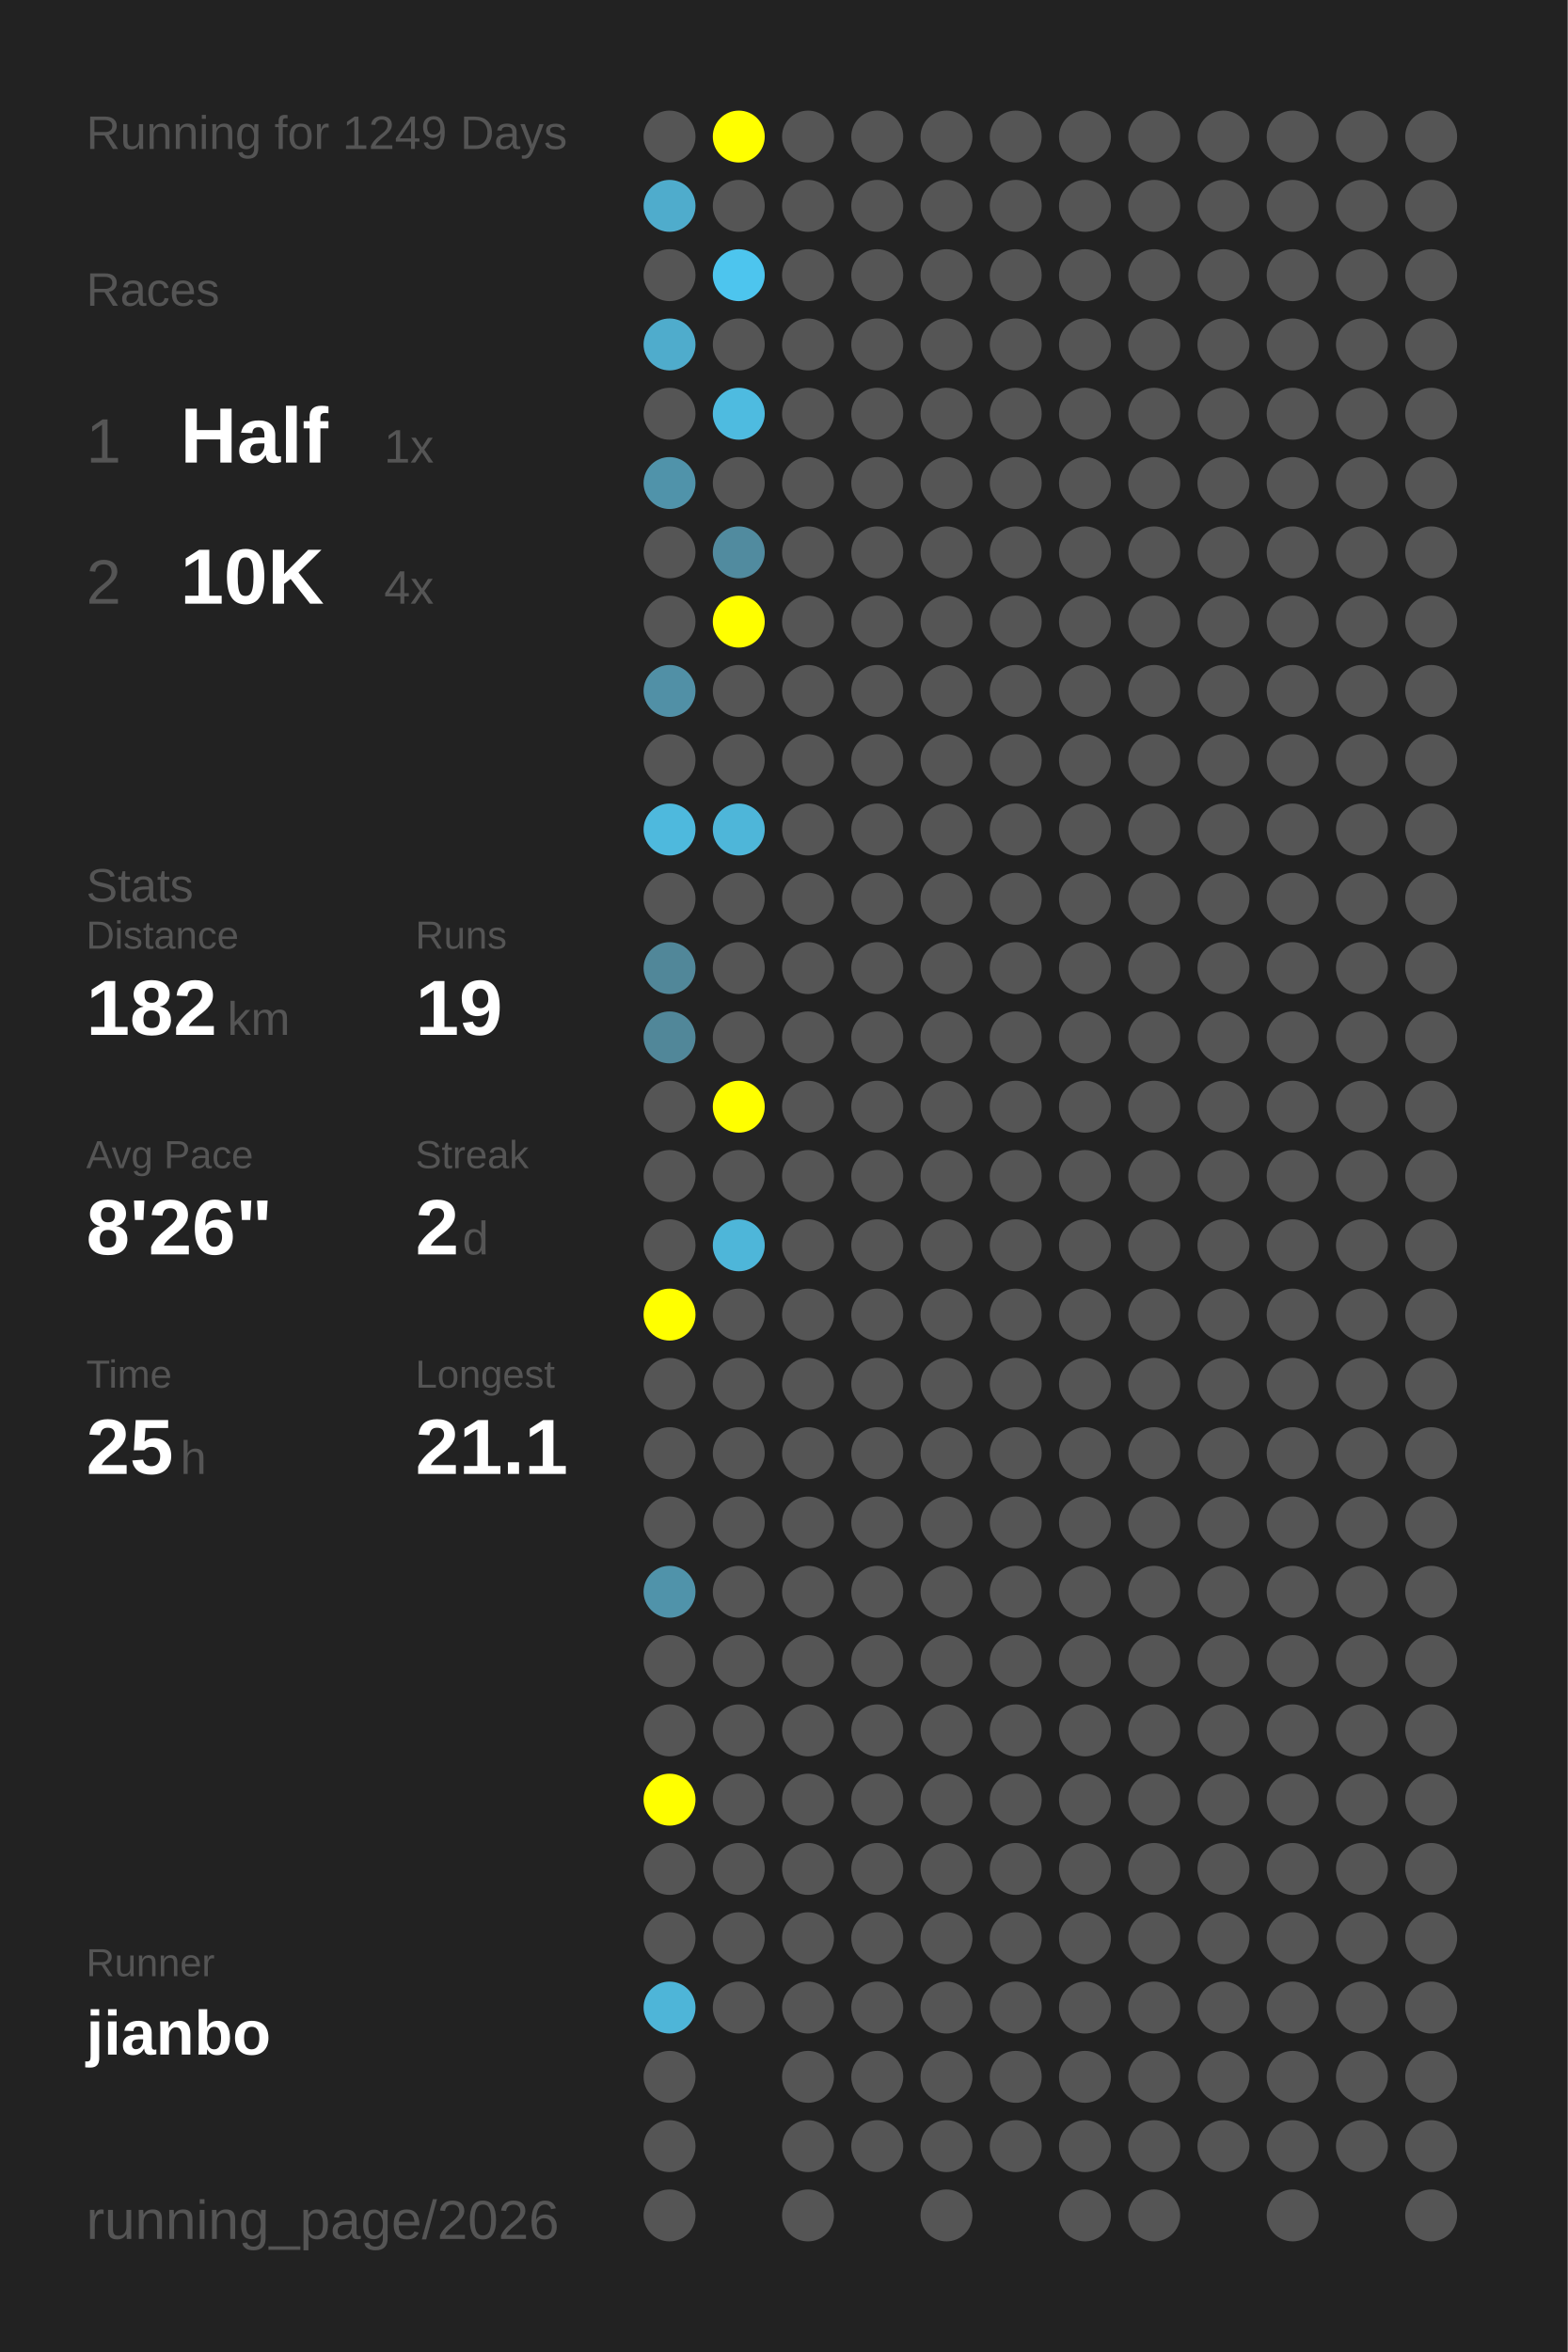
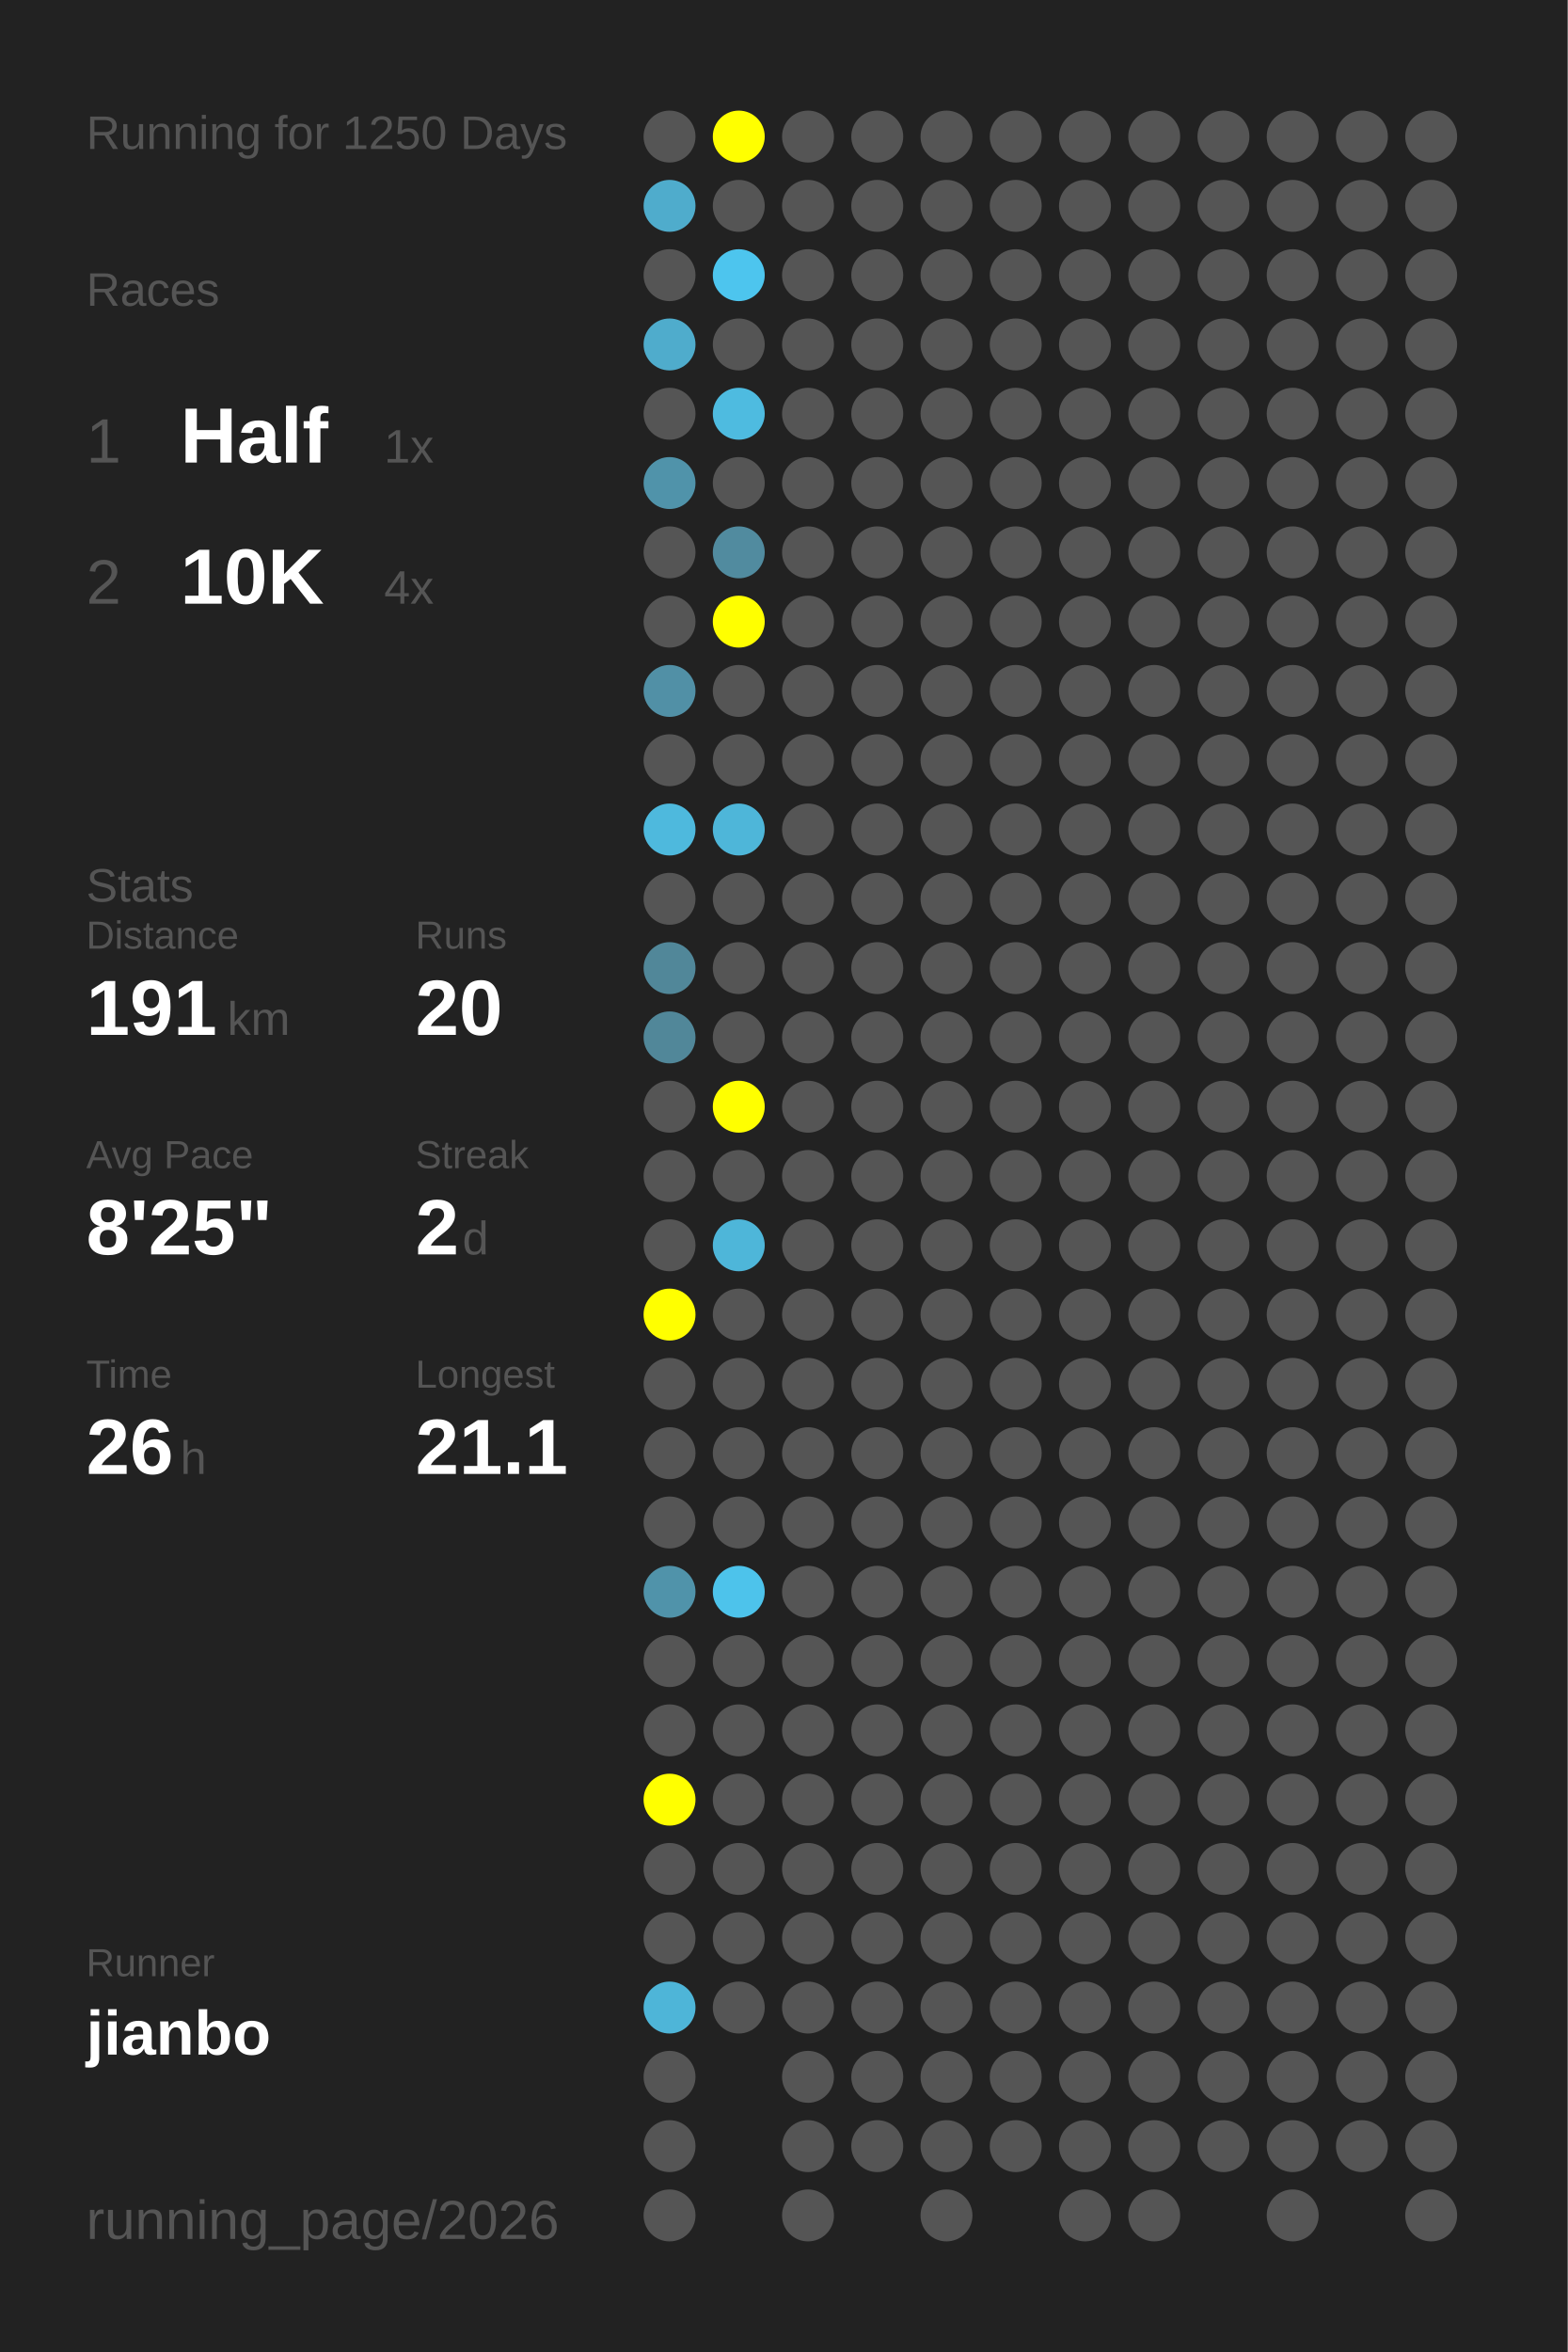
<svg xmlns="http://www.w3.org/2000/svg" baseProfile="full" height="300mm" version="1.1" viewBox="0,0,200,300" width="200mm">
  <defs />
  <rect fill="#222222" height="300" width="200" x="0" y="0" />
-   <text fill="#555555" style="font-size:6px; font-family:Arial;" x="11" y="19">Running for 1249 Days</text>
+   <text fill="#555555" style="font-size:6px; font-family:Arial;" x="11" y="19">Running for 1250 Days</text>
  <text fill="#555555" style="font-size:6px; font-family:Arial;" x="11" y="39">Races</text>
  <text fill="#555555" style="font-size:8px; font-family:Arial;" x="11" y="59">1</text>
  <text fill="#FFFFFF" style="font-size:10px; font-family:Arial; font-weight:bold;" x="23" y="59">Half</text>
  <text fill="#555555" style="font-size:6px; font-family:Arial;" x="49" y="59">1x</text>
  <text fill="#555555" style="font-size:8px; font-family:Arial;" x="11" y="77">2</text>
  <text fill="#FFFFFF" style="font-size:10px; font-family:Arial; font-weight:bold;" x="23" y="77">10K</text>
  <text fill="#555555" style="font-size:6px; font-family:Arial;" x="49" y="77">4x</text>
  <text fill="#555555" style="font-size:6px; font-family:Arial;" x="11" y="115">Stats</text>
  <text fill="#555555" style="font-size:5px; font-family:Arial;" x="11" y="121">Distance</text>
-   <text fill="#FFFFFF" style="font-size:10px; font-family:Arial; font-weight:bold;" x="11" y="132">182</text>
+   <text fill="#FFFFFF" style="font-size:10px; font-family:Arial; font-weight:bold;" x="11" y="132">191</text>
  <text fill="#555555" style="font-size:6px; font-family:Arial;" x="29" y="132">km</text>
  <text fill="#555555" style="font-size:5px; font-family:Arial;" x="53" y="121">Runs</text>
-   <text fill="#FFFFFF" style="font-size:10px; font-family:Arial; font-weight:bold;" x="53" y="132">19</text>
+   <text fill="#FFFFFF" style="font-size:10px; font-family:Arial; font-weight:bold;" x="53" y="132">20</text>
  <text fill="#555555" style="font-size:5px; font-family:Arial;" x="11" y="149">Avg Pace</text>
-   <text fill="#FFFFFF" style="font-size:10px; font-family:Arial; font-weight:bold;" x="11" y="160">8'26"</text>
+   <text fill="#FFFFFF" style="font-size:10px; font-family:Arial; font-weight:bold;" x="11" y="160">8'25"</text>
  <text fill="#555555" style="font-size:5px; font-family:Arial;" x="53" y="149">Streak</text>
  <text fill="#FFFFFF" style="font-size:10px; font-family:Arial; font-weight:bold;" x="53" y="160">2</text>
  <text fill="#555555" style="font-size:6px; font-family:Arial;" x="59" y="160">d</text>
  <text fill="#555555" style="font-size:5px; font-family:Arial;" x="11" y="177">Time</text>
-   <text fill="#FFFFFF" style="font-size:10px; font-family:Arial; font-weight:bold;" x="11" y="188">25</text>
+   <text fill="#FFFFFF" style="font-size:10px; font-family:Arial; font-weight:bold;" x="11" y="188">26</text>
  <text fill="#555555" style="font-size:6px; font-family:Arial;" x="23" y="188">h</text>
  <text fill="#555555" style="font-size:5px; font-family:Arial;" x="53" y="177">Longest</text>
  <text fill="#FFFFFF" style="font-size:10px; font-family:Arial; font-weight:bold;" x="53" y="188">21.1</text>
  <text fill="#555555" style="font-size:5px; font-family:Arial;" x="11" y="252.065">Runner</text>
  <text fill="#FFFFFF" style="font-size:8px; font-family:Arial; font-weight:bold;" x="11" y="262.065">jianbo</text>
  <text fill="#555555" style="font-size:7px; font-family:Arial;" x="11" y="285.581">running_page/2026</text>
  <circle cx="85.417" cy="17.419" fill="#555555" r="3.312" />
  <circle cx="85.417" cy="26.258" fill="#4faccc" r="3.312" />
  <circle cx="85.417" cy="35.097" fill="#555555" r="3.312" />
  <circle cx="85.417" cy="43.935" fill="#4faccc" r="3.312" />
  <circle cx="85.417" cy="52.774" fill="#555555" r="3.312" />
  <circle cx="85.417" cy="61.613" fill="#5093aa" r="3.312" />
  <circle cx="85.417" cy="70.452" fill="#555555" r="3.312" />
  <circle cx="85.417" cy="79.29" fill="#555555" r="3.312" />
  <circle cx="85.417" cy="88.129" fill="#5190a6" r="3.312" />
  <circle cx="85.417" cy="96.968" fill="#555555" r="3.312" />
  <circle cx="85.417" cy="105.806" fill="#4eb9dd" r="3.312" />
  <circle cx="85.417" cy="114.645" fill="#555555" r="3.312" />
  <circle cx="85.417" cy="123.484" fill="#518799" r="3.312" />
  <circle cx="85.417" cy="132.323" fill="#518799" r="3.312" />
  <circle cx="85.417" cy="141.161" fill="#555555" r="3.312" />
  <circle cx="85.417" cy="150" fill="#555555" r="3.312" />
  <circle cx="85.417" cy="158.839" fill="#555555" r="3.312" />
  <circle cx="85.417" cy="167.677" fill="#FFFF00" r="3.312" />
  <circle cx="85.417" cy="176.516" fill="#555555" r="3.312" />
  <circle cx="85.417" cy="185.355" fill="#555555" r="3.312" />
  <circle cx="85.417" cy="194.194" fill="#555555" r="3.312" />
  <circle cx="85.417" cy="203.032" fill="#5093aa" r="3.312" />
  <circle cx="85.417" cy="211.871" fill="#555555" r="3.312" />
  <circle cx="85.417" cy="220.71" fill="#555555" r="3.312" />
  <circle cx="85.417" cy="229.548" fill="#FFFF00" r="3.312" />
  <circle cx="85.417" cy="238.387" fill="#555555" r="3.312" />
  <circle cx="85.417" cy="247.226" fill="#555555" r="3.312" />
  <circle cx="85.417" cy="256.065" fill="#4eb5d8" r="3.312" />
  <circle cx="85.417" cy="264.903" fill="#555555" r="3.312" />
  <circle cx="85.417" cy="273.742" fill="#555555" r="3.312" />
  <circle cx="85.417" cy="282.581" fill="#555555" r="3.312" />
  <circle cx="94.25" cy="17.419" fill="#FFFF00" r="3.312" />
  <circle cx="94.25" cy="26.258" fill="#555555" r="3.312" />
  <circle cx="94.25" cy="35.097" fill="#4dc5ee" r="3.312" />
  <circle cx="94.25" cy="43.935" fill="#555555" r="3.312" />
  <circle cx="94.25" cy="52.774" fill="#4ebbe0" r="3.312" />
  <circle cx="94.25" cy="61.613" fill="#555555" r="3.312" />
  <circle cx="94.25" cy="70.452" fill="#518b9f" r="3.312" />
  <circle cx="94.25" cy="79.29" fill="#FFFF00" r="3.312" />
  <circle cx="94.25" cy="88.129" fill="#555555" r="3.312" />
  <circle cx="94.25" cy="96.968" fill="#555555" r="3.312" />
  <circle cx="94.25" cy="105.806" fill="#4eb6d9" r="3.312" />
  <circle cx="94.25" cy="114.645" fill="#555555" r="3.312" />
  <circle cx="94.25" cy="123.484" fill="#555555" r="3.312" />
  <circle cx="94.25" cy="132.323" fill="#555555" r="3.312" />
  <circle cx="94.25" cy="141.161" fill="#FFFF00" r="3.312" />
  <circle cx="94.25" cy="150" fill="#555555" r="3.312" />
  <circle cx="94.25" cy="158.839" fill="#4eb6d9" r="3.312" />
  <circle cx="94.25" cy="167.677" fill="#555555" r="3.312" />
  <circle cx="94.25" cy="176.516" fill="#555555" r="3.312" />
  <circle cx="94.25" cy="185.355" fill="#555555" r="3.312" />
  <circle cx="94.25" cy="194.194" fill="#555555" r="3.312" />
-   <circle cx="94.25" cy="203.032" fill="#555555" r="3.312" />
+   <circle cx="94.25" cy="203.032" fill="#4dc3eb" r="3.312" />
  <circle cx="94.25" cy="211.871" fill="#555555" r="3.312" />
  <circle cx="94.25" cy="220.71" fill="#555555" r="3.312" />
  <circle cx="94.25" cy="229.548" fill="#555555" r="3.312" />
  <circle cx="94.25" cy="238.387" fill="#555555" r="3.312" />
  <circle cx="94.25" cy="247.226" fill="#555555" r="3.312" />
  <circle cx="94.25" cy="256.065" fill="#555555" r="3.312" />
  <circle cx="103.083" cy="17.419" fill="#555555" r="3.312" />
  <circle cx="103.083" cy="26.258" fill="#555555" r="3.312" />
  <circle cx="103.083" cy="35.097" fill="#555555" r="3.312" />
  <circle cx="103.083" cy="43.935" fill="#555555" r="3.312" />
  <circle cx="103.083" cy="52.774" fill="#555555" r="3.312" />
  <circle cx="103.083" cy="61.613" fill="#555555" r="3.312" />
  <circle cx="103.083" cy="70.452" fill="#555555" r="3.312" />
  <circle cx="103.083" cy="79.29" fill="#555555" r="3.312" />
  <circle cx="103.083" cy="88.129" fill="#555555" r="3.312" />
  <circle cx="103.083" cy="96.968" fill="#555555" r="3.312" />
  <circle cx="103.083" cy="105.806" fill="#555555" r="3.312" />
  <circle cx="103.083" cy="114.645" fill="#555555" r="3.312" />
  <circle cx="103.083" cy="123.484" fill="#555555" r="3.312" />
  <circle cx="103.083" cy="132.323" fill="#555555" r="3.312" />
  <circle cx="103.083" cy="141.161" fill="#555555" r="3.312" />
  <circle cx="103.083" cy="150" fill="#555555" r="3.312" />
  <circle cx="103.083" cy="158.839" fill="#555555" r="3.312" />
  <circle cx="103.083" cy="167.677" fill="#555555" r="3.312" />
  <circle cx="103.083" cy="176.516" fill="#555555" r="3.312" />
  <circle cx="103.083" cy="185.355" fill="#555555" r="3.312" />
  <circle cx="103.083" cy="194.194" fill="#555555" r="3.312" />
  <circle cx="103.083" cy="203.032" fill="#555555" r="3.312" />
  <circle cx="103.083" cy="211.871" fill="#555555" r="3.312" />
  <circle cx="103.083" cy="220.71" fill="#555555" r="3.312" />
  <circle cx="103.083" cy="229.548" fill="#555555" r="3.312" />
  <circle cx="103.083" cy="238.387" fill="#555555" r="3.312" />
  <circle cx="103.083" cy="247.226" fill="#555555" r="3.312" />
  <circle cx="103.083" cy="256.065" fill="#555555" r="3.312" />
  <circle cx="103.083" cy="264.903" fill="#555555" r="3.312" />
  <circle cx="103.083" cy="273.742" fill="#555555" r="3.312" />
  <circle cx="103.083" cy="282.581" fill="#555555" r="3.312" />
  <circle cx="111.917" cy="17.419" fill="#555555" r="3.312" />
  <circle cx="111.917" cy="26.258" fill="#555555" r="3.312" />
  <circle cx="111.917" cy="35.097" fill="#555555" r="3.312" />
  <circle cx="111.917" cy="43.935" fill="#555555" r="3.312" />
  <circle cx="111.917" cy="52.774" fill="#555555" r="3.312" />
  <circle cx="111.917" cy="61.613" fill="#555555" r="3.312" />
  <circle cx="111.917" cy="70.452" fill="#555555" r="3.312" />
  <circle cx="111.917" cy="79.29" fill="#555555" r="3.312" />
  <circle cx="111.917" cy="88.129" fill="#555555" r="3.312" />
  <circle cx="111.917" cy="96.968" fill="#555555" r="3.312" />
  <circle cx="111.917" cy="105.806" fill="#555555" r="3.312" />
  <circle cx="111.917" cy="114.645" fill="#555555" r="3.312" />
  <circle cx="111.917" cy="123.484" fill="#555555" r="3.312" />
  <circle cx="111.917" cy="132.323" fill="#555555" r="3.312" />
  <circle cx="111.917" cy="141.161" fill="#555555" r="3.312" />
  <circle cx="111.917" cy="150" fill="#555555" r="3.312" />
  <circle cx="111.917" cy="158.839" fill="#555555" r="3.312" />
  <circle cx="111.917" cy="167.677" fill="#555555" r="3.312" />
  <circle cx="111.917" cy="176.516" fill="#555555" r="3.312" />
  <circle cx="111.917" cy="185.355" fill="#555555" r="3.312" />
  <circle cx="111.917" cy="194.194" fill="#555555" r="3.312" />
  <circle cx="111.917" cy="203.032" fill="#555555" r="3.312" />
  <circle cx="111.917" cy="211.871" fill="#555555" r="3.312" />
  <circle cx="111.917" cy="220.71" fill="#555555" r="3.312" />
  <circle cx="111.917" cy="229.548" fill="#555555" r="3.312" />
  <circle cx="111.917" cy="238.387" fill="#555555" r="3.312" />
  <circle cx="111.917" cy="247.226" fill="#555555" r="3.312" />
  <circle cx="111.917" cy="256.065" fill="#555555" r="3.312" />
  <circle cx="111.917" cy="264.903" fill="#555555" r="3.312" />
  <circle cx="111.917" cy="273.742" fill="#555555" r="3.312" />
  <circle cx="120.75" cy="17.419" fill="#555555" r="3.312" />
  <circle cx="120.75" cy="26.258" fill="#555555" r="3.312" />
  <circle cx="120.75" cy="35.097" fill="#555555" r="3.312" />
  <circle cx="120.75" cy="43.935" fill="#555555" r="3.312" />
  <circle cx="120.75" cy="52.774" fill="#555555" r="3.312" />
  <circle cx="120.75" cy="61.613" fill="#555555" r="3.312" />
  <circle cx="120.75" cy="70.452" fill="#555555" r="3.312" />
  <circle cx="120.75" cy="79.29" fill="#555555" r="3.312" />
  <circle cx="120.75" cy="88.129" fill="#555555" r="3.312" />
  <circle cx="120.75" cy="96.968" fill="#555555" r="3.312" />
  <circle cx="120.75" cy="105.806" fill="#555555" r="3.312" />
  <circle cx="120.75" cy="114.645" fill="#555555" r="3.312" />
  <circle cx="120.75" cy="123.484" fill="#555555" r="3.312" />
  <circle cx="120.75" cy="132.323" fill="#555555" r="3.312" />
  <circle cx="120.75" cy="141.161" fill="#555555" r="3.312" />
  <circle cx="120.75" cy="150" fill="#555555" r="3.312" />
  <circle cx="120.75" cy="158.839" fill="#555555" r="3.312" />
  <circle cx="120.75" cy="167.677" fill="#555555" r="3.312" />
  <circle cx="120.75" cy="176.516" fill="#555555" r="3.312" />
  <circle cx="120.75" cy="185.355" fill="#555555" r="3.312" />
  <circle cx="120.75" cy="194.194" fill="#555555" r="3.312" />
  <circle cx="120.75" cy="203.032" fill="#555555" r="3.312" />
  <circle cx="120.75" cy="211.871" fill="#555555" r="3.312" />
  <circle cx="120.75" cy="220.71" fill="#555555" r="3.312" />
  <circle cx="120.75" cy="229.548" fill="#555555" r="3.312" />
  <circle cx="120.75" cy="238.387" fill="#555555" r="3.312" />
  <circle cx="120.75" cy="247.226" fill="#555555" r="3.312" />
  <circle cx="120.75" cy="256.065" fill="#555555" r="3.312" />
  <circle cx="120.75" cy="264.903" fill="#555555" r="3.312" />
  <circle cx="120.75" cy="273.742" fill="#555555" r="3.312" />
  <circle cx="120.75" cy="282.581" fill="#555555" r="3.312" />
  <circle cx="129.583" cy="17.419" fill="#555555" r="3.312" />
  <circle cx="129.583" cy="26.258" fill="#555555" r="3.312" />
  <circle cx="129.583" cy="35.097" fill="#555555" r="3.312" />
  <circle cx="129.583" cy="43.935" fill="#555555" r="3.312" />
  <circle cx="129.583" cy="52.774" fill="#555555" r="3.312" />
  <circle cx="129.583" cy="61.613" fill="#555555" r="3.312" />
  <circle cx="129.583" cy="70.452" fill="#555555" r="3.312" />
  <circle cx="129.583" cy="79.29" fill="#555555" r="3.312" />
  <circle cx="129.583" cy="88.129" fill="#555555" r="3.312" />
  <circle cx="129.583" cy="96.968" fill="#555555" r="3.312" />
  <circle cx="129.583" cy="105.806" fill="#555555" r="3.312" />
  <circle cx="129.583" cy="114.645" fill="#555555" r="3.312" />
  <circle cx="129.583" cy="123.484" fill="#555555" r="3.312" />
  <circle cx="129.583" cy="132.323" fill="#555555" r="3.312" />
  <circle cx="129.583" cy="141.161" fill="#555555" r="3.312" />
  <circle cx="129.583" cy="150" fill="#555555" r="3.312" />
  <circle cx="129.583" cy="158.839" fill="#555555" r="3.312" />
  <circle cx="129.583" cy="167.677" fill="#555555" r="3.312" />
  <circle cx="129.583" cy="176.516" fill="#555555" r="3.312" />
  <circle cx="129.583" cy="185.355" fill="#555555" r="3.312" />
  <circle cx="129.583" cy="194.194" fill="#555555" r="3.312" />
  <circle cx="129.583" cy="203.032" fill="#555555" r="3.312" />
  <circle cx="129.583" cy="211.871" fill="#555555" r="3.312" />
  <circle cx="129.583" cy="220.71" fill="#555555" r="3.312" />
  <circle cx="129.583" cy="229.548" fill="#555555" r="3.312" />
  <circle cx="129.583" cy="238.387" fill="#555555" r="3.312" />
  <circle cx="129.583" cy="247.226" fill="#555555" r="3.312" />
  <circle cx="129.583" cy="256.065" fill="#555555" r="3.312" />
  <circle cx="129.583" cy="264.903" fill="#555555" r="3.312" />
  <circle cx="129.583" cy="273.742" fill="#555555" r="3.312" />
  <circle cx="138.417" cy="17.419" fill="#555555" r="3.312" />
  <circle cx="138.417" cy="26.258" fill="#555555" r="3.312" />
  <circle cx="138.417" cy="35.097" fill="#555555" r="3.312" />
  <circle cx="138.417" cy="43.935" fill="#555555" r="3.312" />
  <circle cx="138.417" cy="52.774" fill="#555555" r="3.312" />
  <circle cx="138.417" cy="61.613" fill="#555555" r="3.312" />
  <circle cx="138.417" cy="70.452" fill="#555555" r="3.312" />
  <circle cx="138.417" cy="79.29" fill="#555555" r="3.312" />
  <circle cx="138.417" cy="88.129" fill="#555555" r="3.312" />
  <circle cx="138.417" cy="96.968" fill="#555555" r="3.312" />
  <circle cx="138.417" cy="105.806" fill="#555555" r="3.312" />
  <circle cx="138.417" cy="114.645" fill="#555555" r="3.312" />
  <circle cx="138.417" cy="123.484" fill="#555555" r="3.312" />
  <circle cx="138.417" cy="132.323" fill="#555555" r="3.312" />
  <circle cx="138.417" cy="141.161" fill="#555555" r="3.312" />
  <circle cx="138.417" cy="150" fill="#555555" r="3.312" />
  <circle cx="138.417" cy="158.839" fill="#555555" r="3.312" />
  <circle cx="138.417" cy="167.677" fill="#555555" r="3.312" />
  <circle cx="138.417" cy="176.516" fill="#555555" r="3.312" />
  <circle cx="138.417" cy="185.355" fill="#555555" r="3.312" />
  <circle cx="138.417" cy="194.194" fill="#555555" r="3.312" />
  <circle cx="138.417" cy="203.032" fill="#555555" r="3.312" />
  <circle cx="138.417" cy="211.871" fill="#555555" r="3.312" />
  <circle cx="138.417" cy="220.71" fill="#555555" r="3.312" />
  <circle cx="138.417" cy="229.548" fill="#555555" r="3.312" />
  <circle cx="138.417" cy="238.387" fill="#555555" r="3.312" />
  <circle cx="138.417" cy="247.226" fill="#555555" r="3.312" />
  <circle cx="138.417" cy="256.065" fill="#555555" r="3.312" />
  <circle cx="138.417" cy="264.903" fill="#555555" r="3.312" />
  <circle cx="138.417" cy="273.742" fill="#555555" r="3.312" />
  <circle cx="138.417" cy="282.581" fill="#555555" r="3.312" />
  <circle cx="147.25" cy="17.419" fill="#555555" r="3.312" />
  <circle cx="147.25" cy="26.258" fill="#555555" r="3.312" />
  <circle cx="147.25" cy="35.097" fill="#555555" r="3.312" />
  <circle cx="147.25" cy="43.935" fill="#555555" r="3.312" />
  <circle cx="147.25" cy="52.774" fill="#555555" r="3.312" />
  <circle cx="147.25" cy="61.613" fill="#555555" r="3.312" />
  <circle cx="147.25" cy="70.452" fill="#555555" r="3.312" />
  <circle cx="147.25" cy="79.29" fill="#555555" r="3.312" />
  <circle cx="147.25" cy="88.129" fill="#555555" r="3.312" />
  <circle cx="147.25" cy="96.968" fill="#555555" r="3.312" />
  <circle cx="147.25" cy="105.806" fill="#555555" r="3.312" />
  <circle cx="147.25" cy="114.645" fill="#555555" r="3.312" />
  <circle cx="147.25" cy="123.484" fill="#555555" r="3.312" />
  <circle cx="147.25" cy="132.323" fill="#555555" r="3.312" />
  <circle cx="147.25" cy="141.161" fill="#555555" r="3.312" />
  <circle cx="147.25" cy="150" fill="#555555" r="3.312" />
  <circle cx="147.25" cy="158.839" fill="#555555" r="3.312" />
  <circle cx="147.25" cy="167.677" fill="#555555" r="3.312" />
  <circle cx="147.25" cy="176.516" fill="#555555" r="3.312" />
  <circle cx="147.25" cy="185.355" fill="#555555" r="3.312" />
  <circle cx="147.25" cy="194.194" fill="#555555" r="3.312" />
  <circle cx="147.25" cy="203.032" fill="#555555" r="3.312" />
  <circle cx="147.25" cy="211.871" fill="#555555" r="3.312" />
  <circle cx="147.25" cy="220.71" fill="#555555" r="3.312" />
  <circle cx="147.25" cy="229.548" fill="#555555" r="3.312" />
  <circle cx="147.25" cy="238.387" fill="#555555" r="3.312" />
  <circle cx="147.25" cy="247.226" fill="#555555" r="3.312" />
  <circle cx="147.25" cy="256.065" fill="#555555" r="3.312" />
  <circle cx="147.25" cy="264.903" fill="#555555" r="3.312" />
  <circle cx="147.25" cy="273.742" fill="#555555" r="3.312" />
  <circle cx="147.25" cy="282.581" fill="#555555" r="3.312" />
  <circle cx="156.083" cy="17.419" fill="#555555" r="3.312" />
  <circle cx="156.083" cy="26.258" fill="#555555" r="3.312" />
  <circle cx="156.083" cy="35.097" fill="#555555" r="3.312" />
  <circle cx="156.083" cy="43.935" fill="#555555" r="3.312" />
  <circle cx="156.083" cy="52.774" fill="#555555" r="3.312" />
  <circle cx="156.083" cy="61.613" fill="#555555" r="3.312" />
  <circle cx="156.083" cy="70.452" fill="#555555" r="3.312" />
  <circle cx="156.083" cy="79.29" fill="#555555" r="3.312" />
  <circle cx="156.083" cy="88.129" fill="#555555" r="3.312" />
  <circle cx="156.083" cy="96.968" fill="#555555" r="3.312" />
  <circle cx="156.083" cy="105.806" fill="#555555" r="3.312" />
  <circle cx="156.083" cy="114.645" fill="#555555" r="3.312" />
  <circle cx="156.083" cy="123.484" fill="#555555" r="3.312" />
  <circle cx="156.083" cy="132.323" fill="#555555" r="3.312" />
  <circle cx="156.083" cy="141.161" fill="#555555" r="3.312" />
  <circle cx="156.083" cy="150" fill="#555555" r="3.312" />
  <circle cx="156.083" cy="158.839" fill="#555555" r="3.312" />
  <circle cx="156.083" cy="167.677" fill="#555555" r="3.312" />
  <circle cx="156.083" cy="176.516" fill="#555555" r="3.312" />
  <circle cx="156.083" cy="185.355" fill="#555555" r="3.312" />
  <circle cx="156.083" cy="194.194" fill="#555555" r="3.312" />
  <circle cx="156.083" cy="203.032" fill="#555555" r="3.312" />
  <circle cx="156.083" cy="211.871" fill="#555555" r="3.312" />
  <circle cx="156.083" cy="220.71" fill="#555555" r="3.312" />
  <circle cx="156.083" cy="229.548" fill="#555555" r="3.312" />
  <circle cx="156.083" cy="238.387" fill="#555555" r="3.312" />
  <circle cx="156.083" cy="247.226" fill="#555555" r="3.312" />
  <circle cx="156.083" cy="256.065" fill="#555555" r="3.312" />
  <circle cx="156.083" cy="264.903" fill="#555555" r="3.312" />
  <circle cx="156.083" cy="273.742" fill="#555555" r="3.312" />
  <circle cx="164.917" cy="17.419" fill="#555555" r="3.312" />
  <circle cx="164.917" cy="26.258" fill="#555555" r="3.312" />
  <circle cx="164.917" cy="35.097" fill="#555555" r="3.312" />
  <circle cx="164.917" cy="43.935" fill="#555555" r="3.312" />
  <circle cx="164.917" cy="52.774" fill="#555555" r="3.312" />
  <circle cx="164.917" cy="61.613" fill="#555555" r="3.312" />
  <circle cx="164.917" cy="70.452" fill="#555555" r="3.312" />
  <circle cx="164.917" cy="79.29" fill="#555555" r="3.312" />
  <circle cx="164.917" cy="88.129" fill="#555555" r="3.312" />
  <circle cx="164.917" cy="96.968" fill="#555555" r="3.312" />
  <circle cx="164.917" cy="105.806" fill="#555555" r="3.312" />
  <circle cx="164.917" cy="114.645" fill="#555555" r="3.312" />
  <circle cx="164.917" cy="123.484" fill="#555555" r="3.312" />
  <circle cx="164.917" cy="132.323" fill="#555555" r="3.312" />
  <circle cx="164.917" cy="141.161" fill="#555555" r="3.312" />
  <circle cx="164.917" cy="150" fill="#555555" r="3.312" />
  <circle cx="164.917" cy="158.839" fill="#555555" r="3.312" />
  <circle cx="164.917" cy="167.677" fill="#555555" r="3.312" />
  <circle cx="164.917" cy="176.516" fill="#555555" r="3.312" />
  <circle cx="164.917" cy="185.355" fill="#555555" r="3.312" />
  <circle cx="164.917" cy="194.194" fill="#555555" r="3.312" />
  <circle cx="164.917" cy="203.032" fill="#555555" r="3.312" />
  <circle cx="164.917" cy="211.871" fill="#555555" r="3.312" />
  <circle cx="164.917" cy="220.71" fill="#555555" r="3.312" />
  <circle cx="164.917" cy="229.548" fill="#555555" r="3.312" />
  <circle cx="164.917" cy="238.387" fill="#555555" r="3.312" />
  <circle cx="164.917" cy="247.226" fill="#555555" r="3.312" />
  <circle cx="164.917" cy="256.065" fill="#555555" r="3.312" />
  <circle cx="164.917" cy="264.903" fill="#555555" r="3.312" />
  <circle cx="164.917" cy="273.742" fill="#555555" r="3.312" />
  <circle cx="164.917" cy="282.581" fill="#555555" r="3.312" />
  <circle cx="173.75" cy="17.419" fill="#555555" r="3.312" />
  <circle cx="173.75" cy="26.258" fill="#555555" r="3.312" />
  <circle cx="173.75" cy="35.097" fill="#555555" r="3.312" />
  <circle cx="173.75" cy="43.935" fill="#555555" r="3.312" />
  <circle cx="173.75" cy="52.774" fill="#555555" r="3.312" />
  <circle cx="173.75" cy="61.613" fill="#555555" r="3.312" />
  <circle cx="173.75" cy="70.452" fill="#555555" r="3.312" />
  <circle cx="173.75" cy="79.29" fill="#555555" r="3.312" />
  <circle cx="173.75" cy="88.129" fill="#555555" r="3.312" />
  <circle cx="173.75" cy="96.968" fill="#555555" r="3.312" />
  <circle cx="173.75" cy="105.806" fill="#555555" r="3.312" />
  <circle cx="173.75" cy="114.645" fill="#555555" r="3.312" />
  <circle cx="173.75" cy="123.484" fill="#555555" r="3.312" />
  <circle cx="173.75" cy="132.323" fill="#555555" r="3.312" />
  <circle cx="173.75" cy="141.161" fill="#555555" r="3.312" />
  <circle cx="173.75" cy="150" fill="#555555" r="3.312" />
  <circle cx="173.75" cy="158.839" fill="#555555" r="3.312" />
  <circle cx="173.75" cy="167.677" fill="#555555" r="3.312" />
  <circle cx="173.75" cy="176.516" fill="#555555" r="3.312" />
  <circle cx="173.75" cy="185.355" fill="#555555" r="3.312" />
  <circle cx="173.75" cy="194.194" fill="#555555" r="3.312" />
  <circle cx="173.75" cy="203.032" fill="#555555" r="3.312" />
  <circle cx="173.75" cy="211.871" fill="#555555" r="3.312" />
  <circle cx="173.75" cy="220.71" fill="#555555" r="3.312" />
  <circle cx="173.75" cy="229.548" fill="#555555" r="3.312" />
  <circle cx="173.75" cy="238.387" fill="#555555" r="3.312" />
  <circle cx="173.75" cy="247.226" fill="#555555" r="3.312" />
  <circle cx="173.75" cy="256.065" fill="#555555" r="3.312" />
  <circle cx="173.75" cy="264.903" fill="#555555" r="3.312" />
  <circle cx="173.75" cy="273.742" fill="#555555" r="3.312" />
  <circle cx="182.583" cy="17.419" fill="#555555" r="3.312" />
  <circle cx="182.583" cy="26.258" fill="#555555" r="3.312" />
  <circle cx="182.583" cy="35.097" fill="#555555" r="3.312" />
  <circle cx="182.583" cy="43.935" fill="#555555" r="3.312" />
  <circle cx="182.583" cy="52.774" fill="#555555" r="3.312" />
  <circle cx="182.583" cy="61.613" fill="#555555" r="3.312" />
  <circle cx="182.583" cy="70.452" fill="#555555" r="3.312" />
  <circle cx="182.583" cy="79.29" fill="#555555" r="3.312" />
  <circle cx="182.583" cy="88.129" fill="#555555" r="3.312" />
  <circle cx="182.583" cy="96.968" fill="#555555" r="3.312" />
  <circle cx="182.583" cy="105.806" fill="#555555" r="3.312" />
  <circle cx="182.583" cy="114.645" fill="#555555" r="3.312" />
  <circle cx="182.583" cy="123.484" fill="#555555" r="3.312" />
  <circle cx="182.583" cy="132.323" fill="#555555" r="3.312" />
  <circle cx="182.583" cy="141.161" fill="#555555" r="3.312" />
  <circle cx="182.583" cy="150" fill="#555555" r="3.312" />
  <circle cx="182.583" cy="158.839" fill="#555555" r="3.312" />
  <circle cx="182.583" cy="167.677" fill="#555555" r="3.312" />
  <circle cx="182.583" cy="176.516" fill="#555555" r="3.312" />
  <circle cx="182.583" cy="185.355" fill="#555555" r="3.312" />
  <circle cx="182.583" cy="194.194" fill="#555555" r="3.312" />
  <circle cx="182.583" cy="203.032" fill="#555555" r="3.312" />
  <circle cx="182.583" cy="211.871" fill="#555555" r="3.312" />
  <circle cx="182.583" cy="220.71" fill="#555555" r="3.312" />
  <circle cx="182.583" cy="229.548" fill="#555555" r="3.312" />
  <circle cx="182.583" cy="238.387" fill="#555555" r="3.312" />
  <circle cx="182.583" cy="247.226" fill="#555555" r="3.312" />
  <circle cx="182.583" cy="256.065" fill="#555555" r="3.312" />
  <circle cx="182.583" cy="264.903" fill="#555555" r="3.312" />
  <circle cx="182.583" cy="273.742" fill="#555555" r="3.312" />
  <circle cx="182.583" cy="282.581" fill="#555555" r="3.312" />
</svg>
